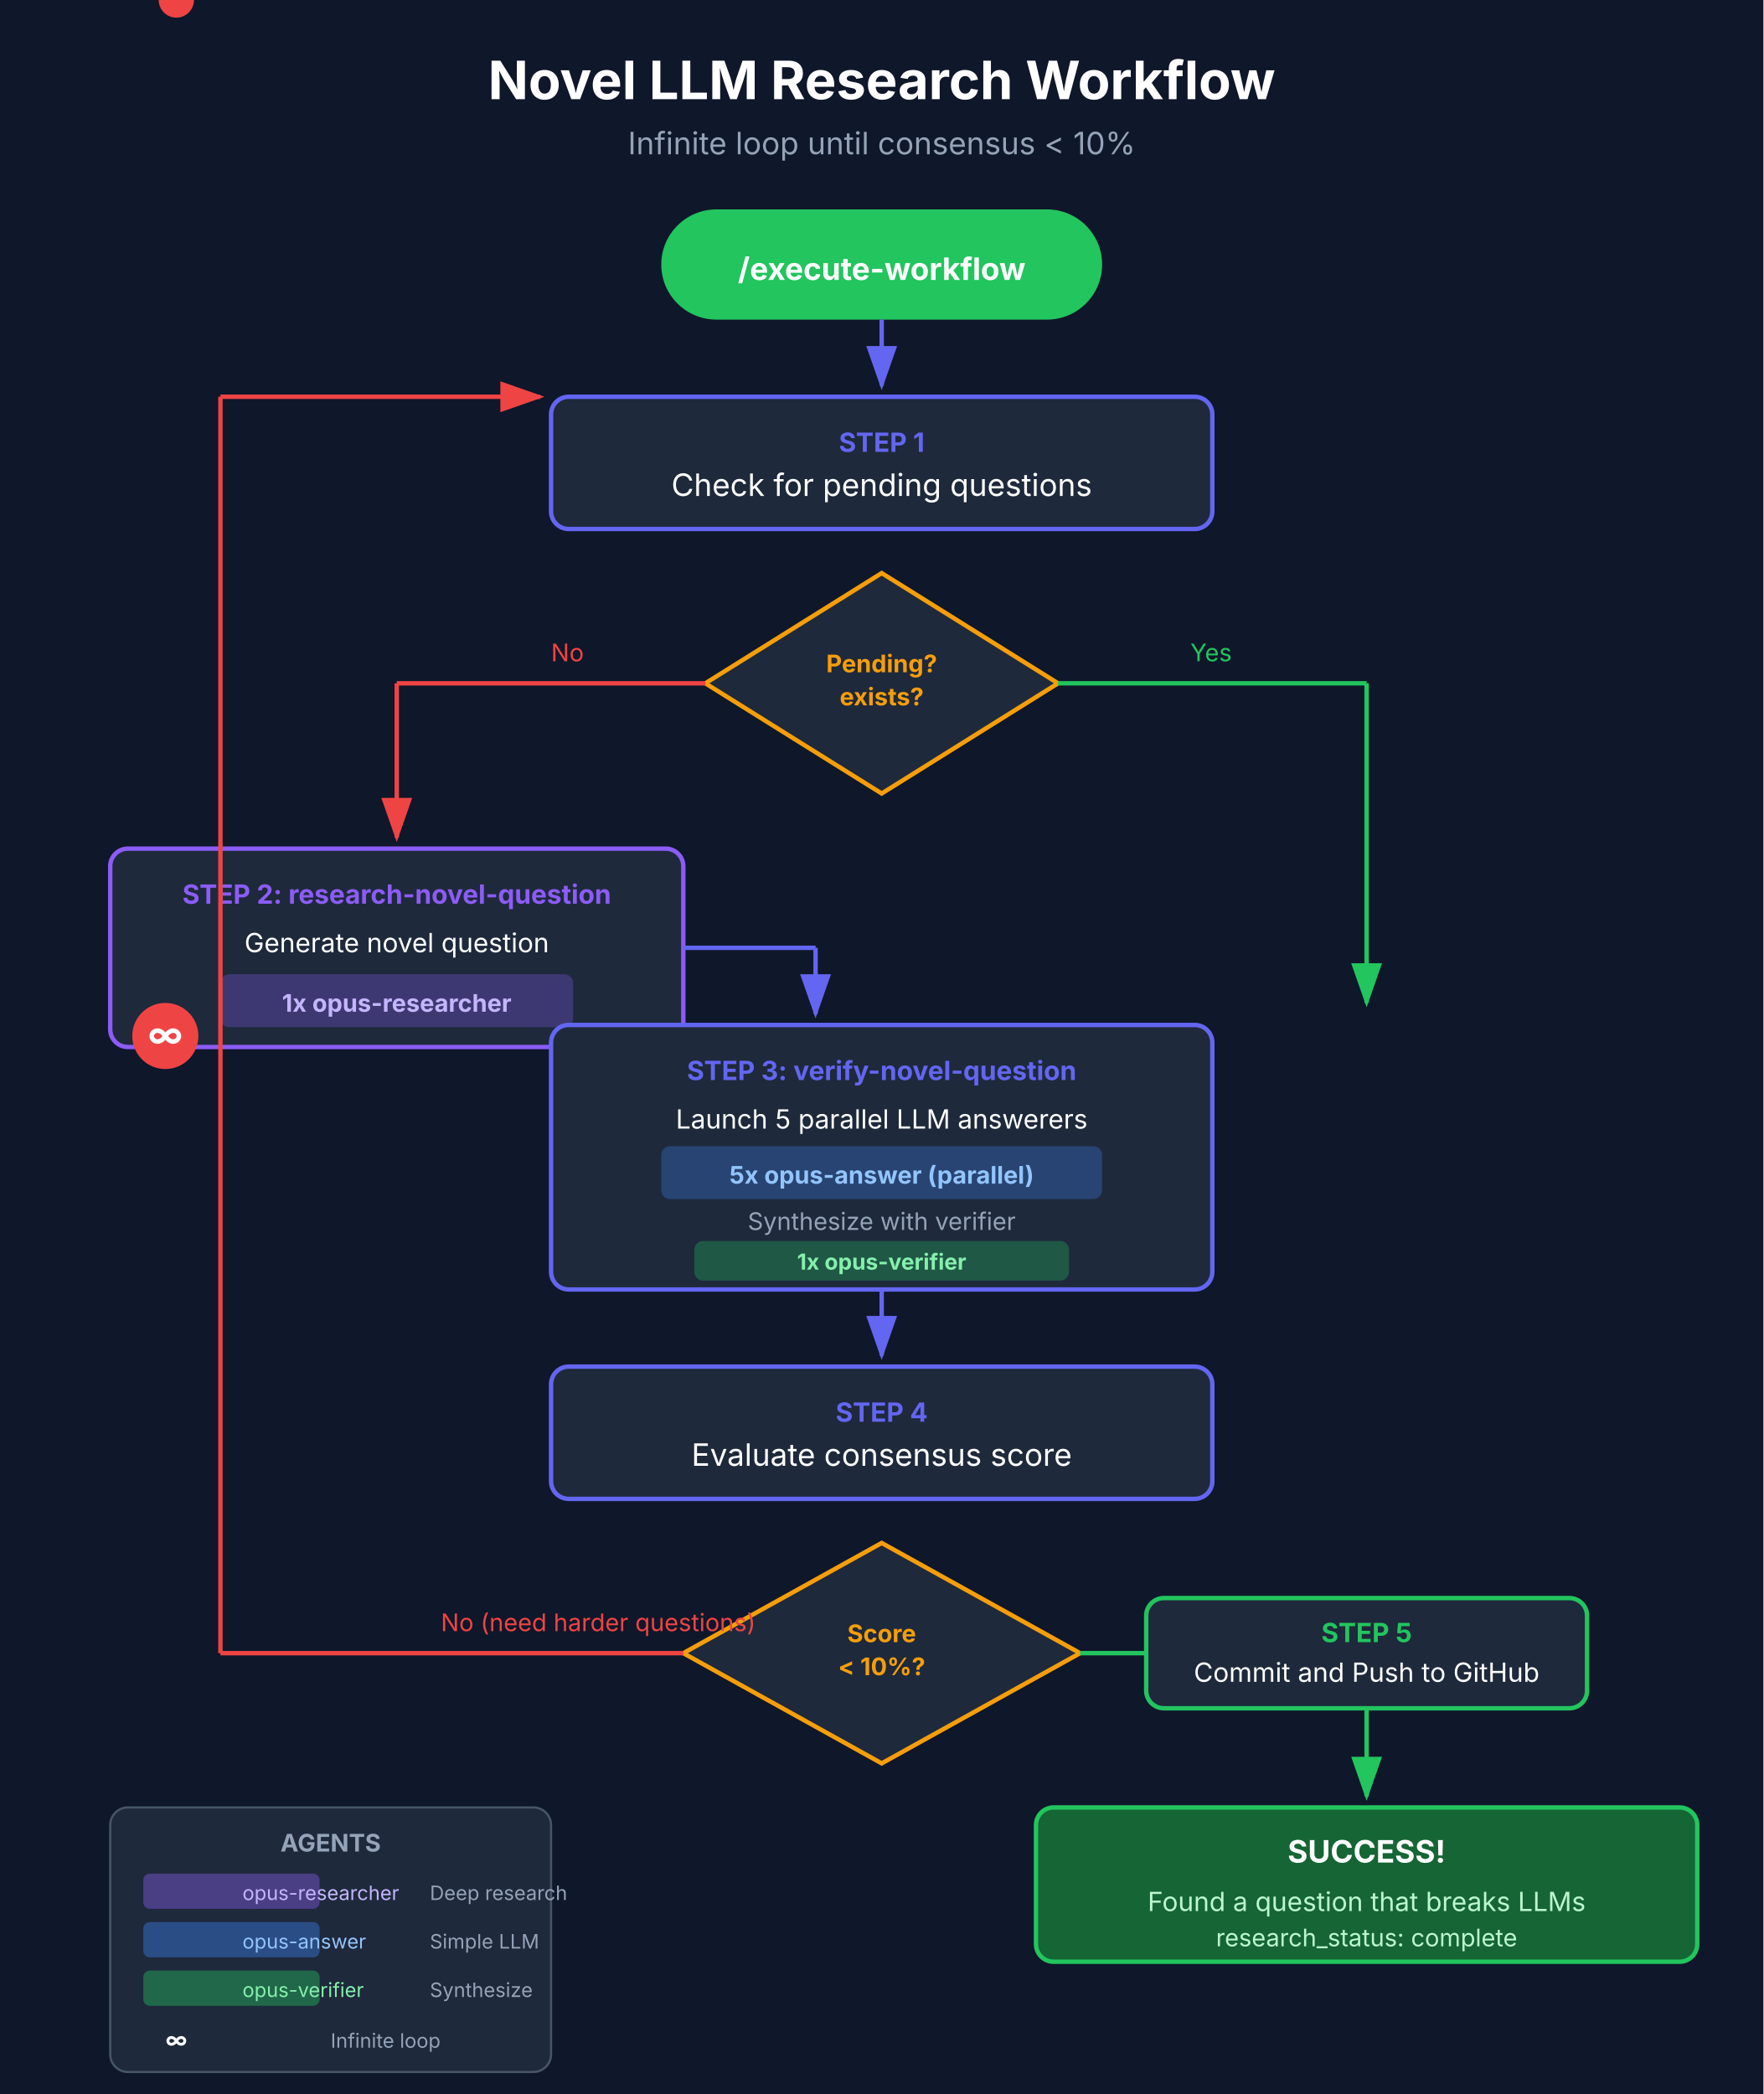
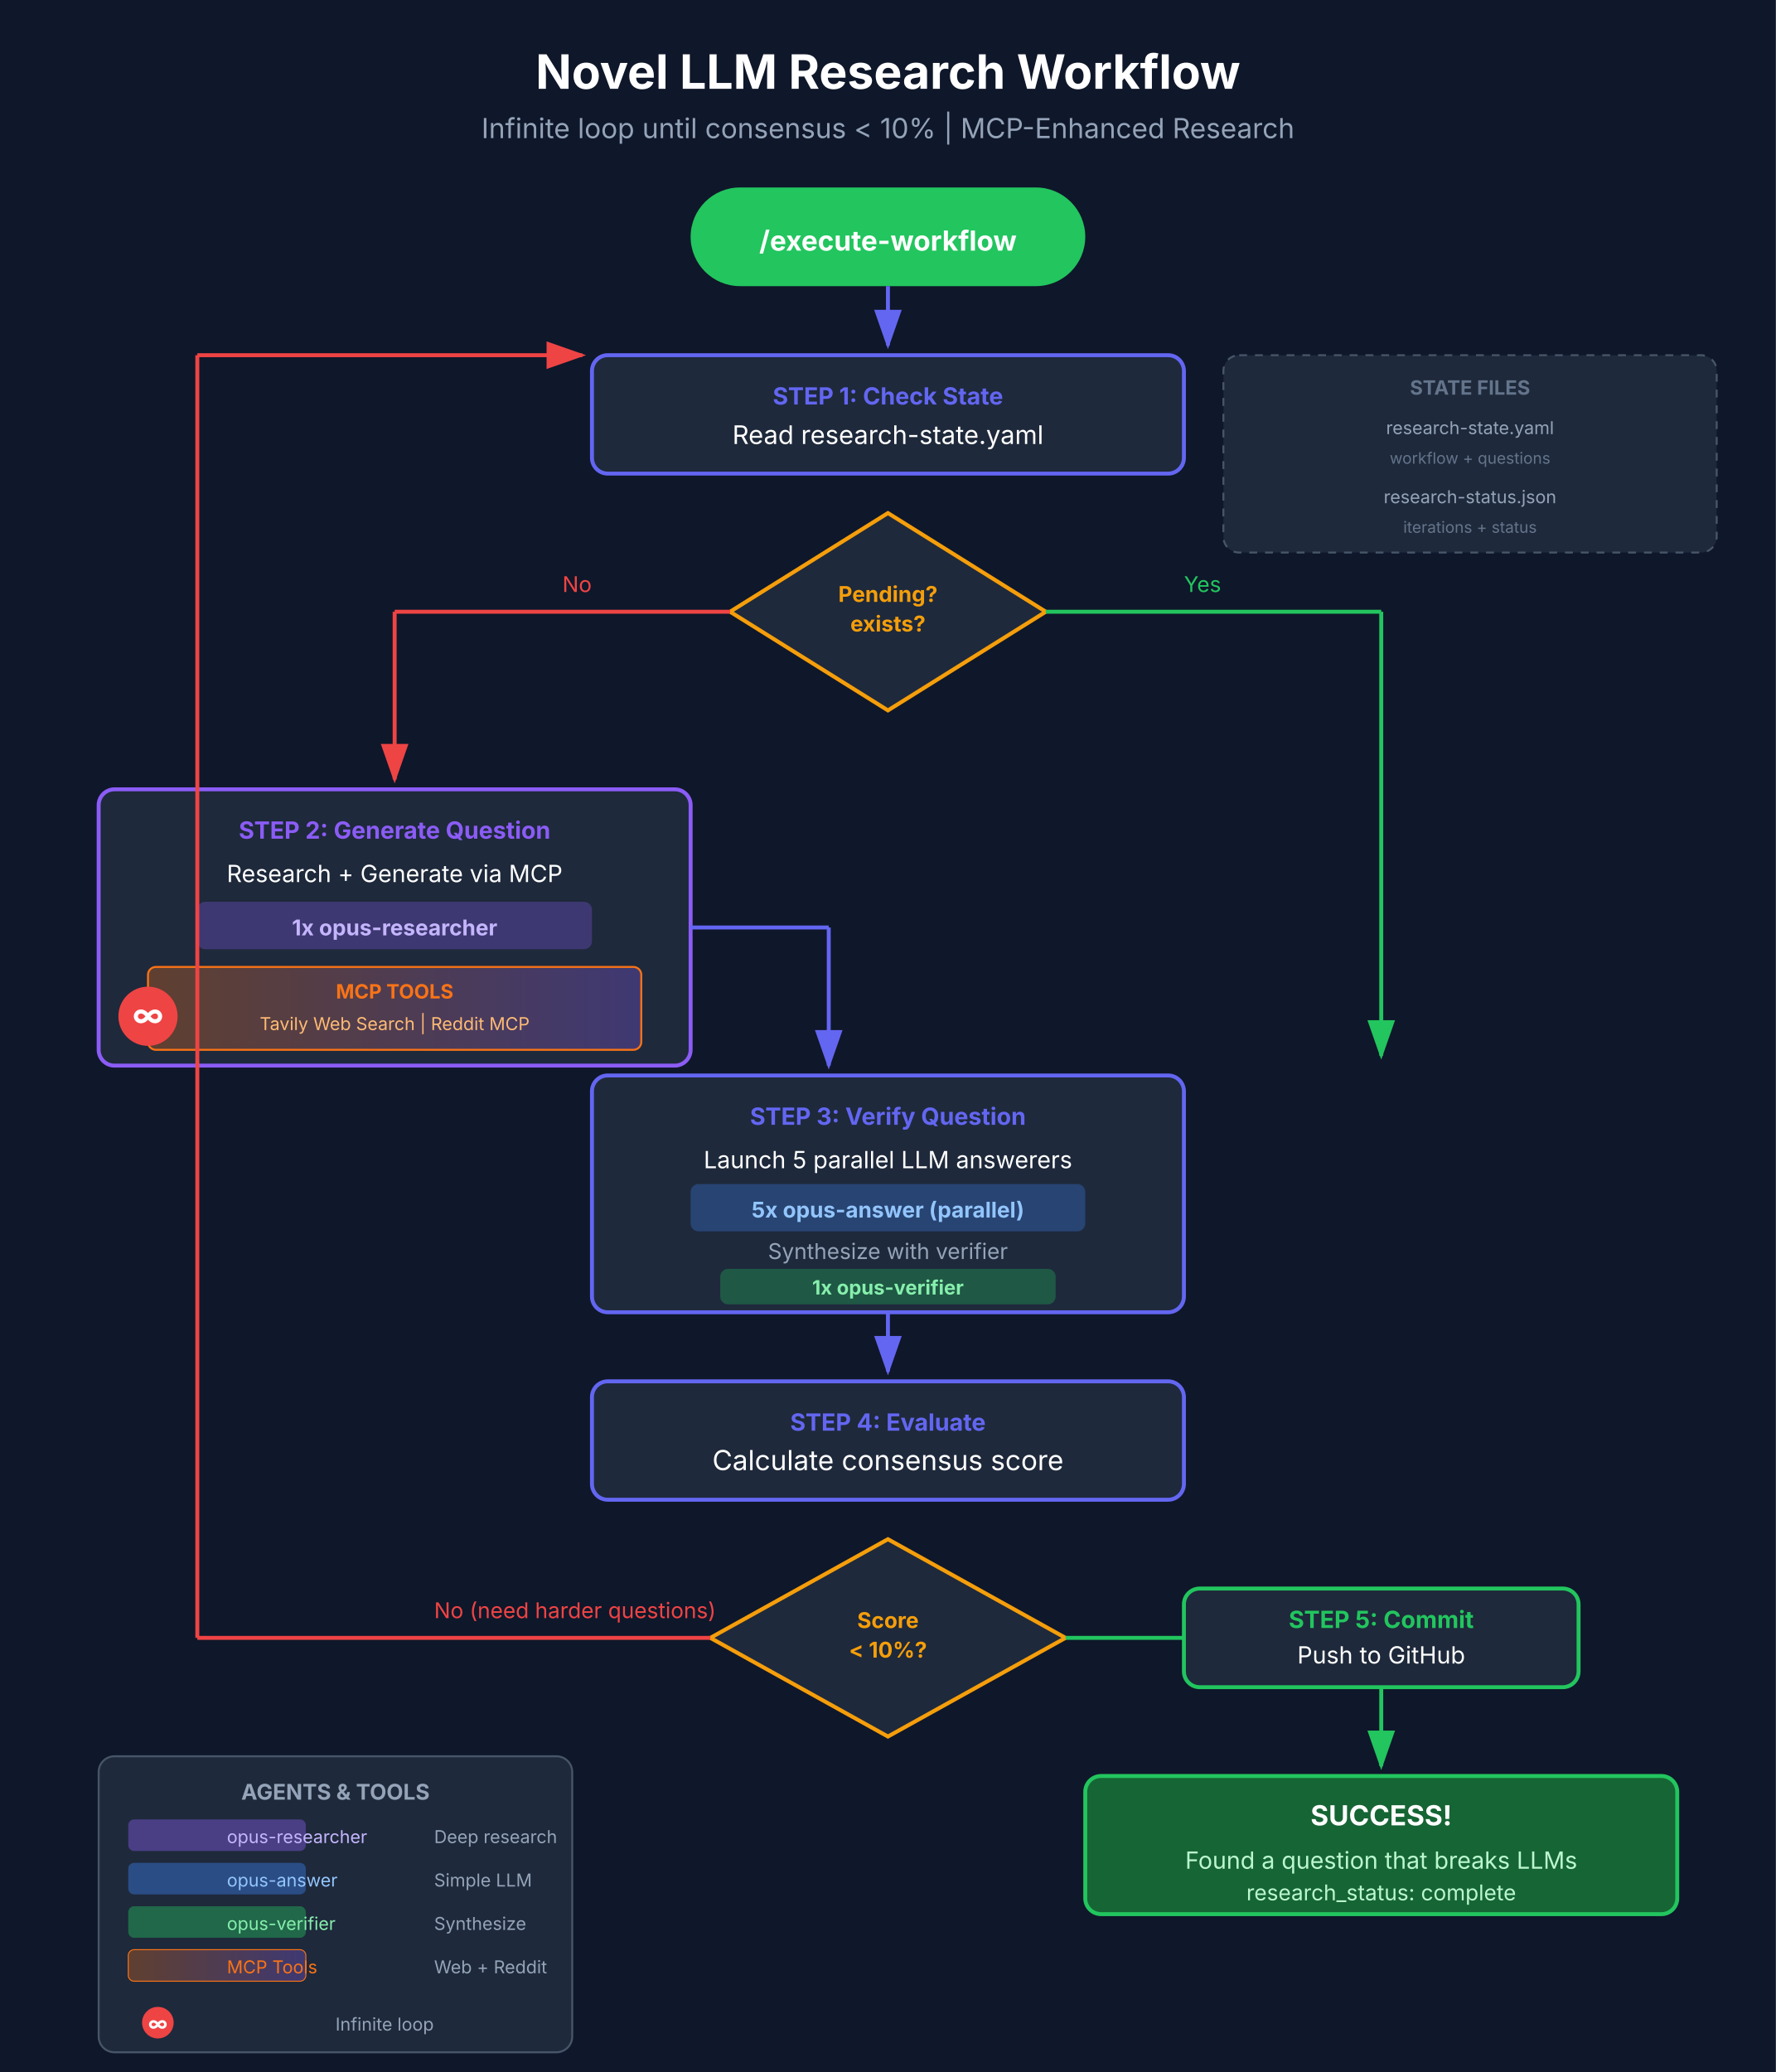
- <svg xmlns="http://www.w3.org/2000/svg" viewBox="0 0 800 950" font-family="system-ui, -apple-system, sans-serif">
+ <svg xmlns="http://www.w3.org/2000/svg" viewBox="0 0 900 1050" font-family="system-ui, -apple-system, sans-serif">
  <defs>
    <marker id="arrowhead" markerWidth="10" markerHeight="7" refX="9" refY="3.5" orient="auto">
      <polygon points="0 0, 10 3.5, 0 7" fill="#6366f1" />
    </marker>
    <marker id="arrowhead-red" markerWidth="10" markerHeight="7" refX="9" refY="3.5" orient="auto">
      <polygon points="0 0, 10 3.5, 0 7" fill="#ef4444" />
    </marker>
    <marker id="arrowhead-green" markerWidth="10" markerHeight="7" refX="9" refY="3.5" orient="auto">
      <polygon points="0 0, 10 3.5, 0 7" fill="#22c55e" />
    </marker>
+     <marker id="arrowhead-orange" markerWidth="10" markerHeight="7" refX="9" refY="3.5" orient="auto">
+       <polygon points="0 0, 10 3.5, 0 7" fill="#f97316" />
+     </marker>
+     <linearGradient id="mcpGradient" x1="0%" y1="0%" x2="100%" y2="0%">
+       <stop offset="0%" style="stop-color:#f97316;stop-opacity:0.3" />
+       <stop offset="100%" style="stop-color:#8b5cf6;stop-opacity:0.3" />
+     </linearGradient>
  </defs>
-   <rect width="800" height="950" fill="#0f172a" />
-   <text x="400" y="45" text-anchor="middle" fill="white" font-size="24" font-weight="bold">Novel LLM Research Workflow</text>
-   <text x="400" y="70" text-anchor="middle" fill="#94a3b8" font-size="14">Infinite loop until consensus &lt; 10%</text>
-   <rect x="300" y="95" width="200" height="50" rx="25" fill="#22c55e" />
-   <text x="400" y="127" text-anchor="middle" fill="white" font-size="14" font-weight="bold">/execute-workflow</text>
-   <line x1="400" y1="145" x2="400" y2="175" stroke="#6366f1" stroke-width="2" marker-end="url(#arrowhead)" />
-   <rect x="250" y="180" width="300" height="60" rx="8" fill="#1e293b" stroke="#6366f1" stroke-width="2" />
-   <text x="400" y="205" text-anchor="middle" fill="#6366f1" font-size="12" font-weight="bold">STEP 1</text>
-   <text x="400" y="225" text-anchor="middle" fill="white" font-size="14">Check for pending questions</text>
-   <polygon points="400,260 480,310 400,360 320,310" fill="#1e293b" stroke="#f59e0b" stroke-width="2" />
-   <text x="400" y="305" text-anchor="middle" fill="#f59e0b" font-size="11" font-weight="bold">Pending?</text>
-   <text x="400" y="320" text-anchor="middle" fill="#f59e0b" font-size="11" font-weight="bold">exists?</text>
-   <line x1="320" y1="310" x2="180" y2="310" stroke="#ef4444" stroke-width="2" />
-   <line x1="180" y1="310" x2="180" y2="380" stroke="#ef4444" stroke-width="2" marker-end="url(#arrowhead-red)" />
-   <text x="250" y="300" fill="#ef4444" font-size="11">No</text>
-   <line x1="480" y1="310" x2="620" y2="310" stroke="#22c55e" stroke-width="2" />
-   <line x1="620" y1="310" x2="620" y2="455" stroke="#22c55e" stroke-width="2" marker-end="url(#arrowhead-green)" />
-   <text x="540" y="300" fill="#22c55e" font-size="11">Yes</text>
-   <rect x="50" y="385" width="260" height="90" rx="8" fill="#1e293b" stroke="#8b5cf6" stroke-width="2" />
-   <text x="180" y="410" text-anchor="middle" fill="#8b5cf6" font-size="12" font-weight="bold">STEP 2: research-novel-question</text>
-   <text x="180" y="432" text-anchor="middle" fill="white" font-size="12">Generate novel question</text>
-   <rect x="100" y="442" width="160" height="24" rx="4" fill="#8b5cf6" opacity="0.3" />
-   <text x="180" y="459" text-anchor="middle" fill="#c4b5fd" font-size="11" font-weight="bold">1x opus-researcher</text>
-   <line x1="310" y1="430" x2="370" y2="430" stroke="#6366f1" stroke-width="2" />
-   <line x1="370" y1="430" x2="370" y2="460" stroke="#6366f1" stroke-width="2" marker-end="url(#arrowhead)" />
-   <rect x="250" y="465" width="300" height="120" rx="8" fill="#1e293b" stroke="#6366f1" stroke-width="2" />
-   <text x="400" y="490" text-anchor="middle" fill="#6366f1" font-size="12" font-weight="bold">STEP 3: verify-novel-question</text>
-   <text x="400" y="512" text-anchor="middle" fill="white" font-size="12">Launch 5 parallel LLM answerers</text>
-   <rect x="300" y="520" width="200" height="24" rx="4" fill="#3b82f6" opacity="0.3" />
-   <text x="400" y="537" text-anchor="middle" fill="#93c5fd" font-size="11" font-weight="bold">5x opus-answer (parallel)</text>
-   <text x="400" y="558" text-anchor="middle" fill="#94a3b8" font-size="11">Synthesize with verifier</text>
-   <rect x="315" y="563" width="170" height="18" rx="4" fill="#22c55e" opacity="0.3" />
-   <text x="400" y="576" text-anchor="middle" fill="#86efac" font-size="10" font-weight="bold">1x opus-verifier</text>
-   <line x1="400" y1="585" x2="400" y2="615" stroke="#6366f1" stroke-width="2" marker-end="url(#arrowhead)" />
-   <rect x="250" y="620" width="300" height="60" rx="8" fill="#1e293b" stroke="#6366f1" stroke-width="2" />
-   <text x="400" y="645" text-anchor="middle" fill="#6366f1" font-size="12" font-weight="bold">STEP 4</text>
-   <text x="400" y="665" text-anchor="middle" fill="white" font-size="14">Evaluate consensus score</text>
-   <polygon points="400,700 490,750 400,800 310,750" fill="#1e293b" stroke="#f59e0b" stroke-width="2" />
-   <text x="400" y="745" text-anchor="middle" fill="#f59e0b" font-size="11" font-weight="bold">Score</text>
-   <text x="400" y="760" text-anchor="middle" fill="#f59e0b" font-size="11" font-weight="bold">&lt; 10%?</text>
-   <line x1="310" y1="750" x2="100" y2="750" stroke="#ef4444" stroke-width="2" />
-   <line x1="100" y1="750" x2="100" y2="180" stroke="#ef4444" stroke-width="2" />
-   <line x1="100" y1="180" x2="245" y2="180" stroke="#ef4444" stroke-width="2" marker-end="url(#arrowhead-red)" />
-   <text x="200" y="740" fill="#ef4444" font-size="11">No (need harder questions)</text>
-   <rect x="60" y="455" width="30" height="30" rx="15" fill="#ef4444" />
-   <text x="75" y="475" text-anchor="middle" fill="white" font-size="16" font-weight="bold">∞</text>
-   <line x1="490" y1="750" x2="620" y2="750" stroke="#22c55e" stroke-width="2" />
-   <text x="540" y="740" fill="#22c55e" font-size="11">Yes</text>
-   <rect x="520" y="725" width="200" height="50" rx="8" fill="#1e293b" stroke="#22c55e" stroke-width="2" />
-   <text x="620" y="745" text-anchor="middle" fill="#22c55e" font-size="12" font-weight="bold">STEP 5</text>
-   <text x="620" y="763" text-anchor="middle" fill="white" font-size="12">Commit and Push to GitHub</text>
-   <line x1="620" y1="775" x2="620" y2="815" stroke="#22c55e" stroke-width="2" marker-end="url(#arrowhead-green)" />
-   <rect x="470" y="820" width="300" height="70" rx="8" fill="#166534" stroke="#22c55e" stroke-width="2" />
-   <text x="620" y="845" text-anchor="middle" fill="white" font-size="14" font-weight="bold">SUCCESS!</text>
-   <text x="620" y="867" text-anchor="middle" fill="#bbf7d0" font-size="12">Found a question that breaks LLMs</text>
-   <text x="620" y="883" text-anchor="middle" fill="#bbf7d0" font-size="11">research_status: complete</text>
-   <rect x="50" y="820" width="200" height="120" rx="8" fill="#1e293b" stroke="#475569" stroke-width="1" />
-   <text x="150" y="840" text-anchor="middle" fill="#94a3b8" font-size="11" font-weight="bold">AGENTS</text>
-   <rect x="65" y="850" width="80" height="16" rx="3" fill="#8b5cf6" opacity="0.4" />
-   <text x="110" y="862" fill="#c4b5fd" font-size="9">opus-researcher</text>
-   <text x="195" y="862" fill="#94a3b8" font-size="9">Deep research</text>
-   <rect x="65" y="872" width="80" height="16" rx="3" fill="#3b82f6" opacity="0.4" />
-   <text x="110" y="884" fill="#93c5fd" font-size="9">opus-answer</text>
-   <text x="195" y="884" fill="#94a3b8" font-size="9">Simple LLM</text>
-   <rect x="65" y="894" width="80" height="16" rx="3" fill="#22c55e" opacity="0.4" />
-   <text x="110" y="906" fill="#86efac" font-size="9">opus-verifier</text>
-   <text x="195" y="906" fill="#94a3b8" font-size="9">Synthesize</text>
-   <circle cx="80" y="925" r="8" fill="#ef4444" />
-   <text x="80" y="929" text-anchor="middle" fill="white" font-size="10" font-weight="bold">∞</text>
-   <text x="150" y="929" fill="#94a3b8" font-size="9">Infinite loop</text>
+   <rect width="900" height="1050" fill="#0f172a" />
+   <text x="450" y="45" text-anchor="middle" fill="white" font-size="24" font-weight="bold">Novel LLM Research Workflow</text>
+   <text x="450" y="70" text-anchor="middle" fill="#94a3b8" font-size="14">Infinite loop until consensus &lt; 10% | MCP-Enhanced Research</text>
+   <rect x="350" y="95" width="200" height="50" rx="25" fill="#22c55e" />
+   <text x="450" y="127" text-anchor="middle" fill="white" font-size="14" font-weight="bold">/execute-workflow</text>
+   <line x1="450" y1="145" x2="450" y2="175" stroke="#6366f1" stroke-width="2" marker-end="url(#arrowhead)" />
+   <rect x="300" y="180" width="300" height="60" rx="8" fill="#1e293b" stroke="#6366f1" stroke-width="2" />
+   <text x="450" y="205" text-anchor="middle" fill="#6366f1" font-size="12" font-weight="bold">STEP 1: Check State</text>
+   <text x="450" y="225" text-anchor="middle" fill="white" font-size="13">Read research-state.yaml</text>
+   <polygon points="450,260 530,310 450,360 370,310" fill="#1e293b" stroke="#f59e0b" stroke-width="2" />
+   <text x="450" y="305" text-anchor="middle" fill="#f59e0b" font-size="11" font-weight="bold">Pending?</text>
+   <text x="450" y="320" text-anchor="middle" fill="#f59e0b" font-size="11" font-weight="bold">exists?</text>
+   <line x1="370" y1="310" x2="200" y2="310" stroke="#ef4444" stroke-width="2" />
+   <line x1="200" y1="310" x2="200" y2="395" stroke="#ef4444" stroke-width="2" marker-end="url(#arrowhead-red)" />
+   <text x="285" y="300" fill="#ef4444" font-size="11">No</text>
+   <line x1="530" y1="310" x2="700" y2="310" stroke="#22c55e" stroke-width="2" />
+   <line x1="700" y1="310" x2="700" y2="535" stroke="#22c55e" stroke-width="2" marker-end="url(#arrowhead-green)" />
+   <text x="600" y="300" fill="#22c55e" font-size="11">Yes</text>
+   <rect x="50" y="400" width="300" height="140" rx="8" fill="#1e293b" stroke="#8b5cf6" stroke-width="2" />
+   <text x="200" y="425" text-anchor="middle" fill="#8b5cf6" font-size="12" font-weight="bold">STEP 2: Generate Question</text>
+   <text x="200" y="447" text-anchor="middle" fill="white" font-size="12">Research + Generate via MCP</text>
+   <rect x="100" y="457" width="200" height="24" rx="4" fill="#8b5cf6" opacity="0.3" />
+   <text x="200" y="474" text-anchor="middle" fill="#c4b5fd" font-size="11" font-weight="bold">1x opus-researcher</text>
+   <rect x="75" y="490" width="250" height="42" rx="4" fill="url(#mcpGradient)" stroke="#f97316" stroke-width="1" />
+   <text x="200" y="506" text-anchor="middle" fill="#f97316" font-size="10" font-weight="bold">MCP TOOLS</text>
+   <text x="200" y="522" text-anchor="middle" fill="#fdba74" font-size="9">Tavily Web Search | Reddit MCP</text>
+   <line x1="350" y1="470" x2="420" y2="470" stroke="#6366f1" stroke-width="2" />
+   <line x1="420" y1="470" x2="420" y2="540" stroke="#6366f1" stroke-width="2" marker-end="url(#arrowhead)" />
+   <rect x="300" y="545" width="300" height="120" rx="8" fill="#1e293b" stroke="#6366f1" stroke-width="2" />
+   <text x="450" y="570" text-anchor="middle" fill="#6366f1" font-size="12" font-weight="bold">STEP 3: Verify Question</text>
+   <text x="450" y="592" text-anchor="middle" fill="white" font-size="12">Launch 5 parallel LLM answerers</text>
+   <rect x="350" y="600" width="200" height="24" rx="4" fill="#3b82f6" opacity="0.3" />
+   <text x="450" y="617" text-anchor="middle" fill="#93c5fd" font-size="11" font-weight="bold">5x opus-answer (parallel)</text>
+   <text x="450" y="638" text-anchor="middle" fill="#94a3b8" font-size="11">Synthesize with verifier</text>
+   <rect x="365" y="643" width="170" height="18" rx="4" fill="#22c55e" opacity="0.3" />
+   <text x="450" y="656" text-anchor="middle" fill="#86efac" font-size="10" font-weight="bold">1x opus-verifier</text>
+   <line x1="450" y1="665" x2="450" y2="695" stroke="#6366f1" stroke-width="2" marker-end="url(#arrowhead)" />
+   <rect x="300" y="700" width="300" height="60" rx="8" fill="#1e293b" stroke="#6366f1" stroke-width="2" />
+   <text x="450" y="725" text-anchor="middle" fill="#6366f1" font-size="12" font-weight="bold">STEP 4: Evaluate</text>
+   <text x="450" y="745" text-anchor="middle" fill="white" font-size="14">Calculate consensus score</text>
+   <polygon points="450,780 540,830 450,880 360,830" fill="#1e293b" stroke="#f59e0b" stroke-width="2" />
+   <text x="450" y="825" text-anchor="middle" fill="#f59e0b" font-size="11" font-weight="bold">Score</text>
+   <text x="450" y="840" text-anchor="middle" fill="#f59e0b" font-size="11" font-weight="bold">&lt; 10%?</text>
+   <line x1="360" y1="830" x2="100" y2="830" stroke="#ef4444" stroke-width="2" />
+   <line x1="100" y1="830" x2="100" y2="180" stroke="#ef4444" stroke-width="2" />
+   <line x1="100" y1="180" x2="295" y2="180" stroke="#ef4444" stroke-width="2" marker-end="url(#arrowhead-red)" />
+   <text x="220" y="820" fill="#ef4444" font-size="11">No (need harder questions)</text>
+   <rect x="60" y="500" width="30" height="30" rx="15" fill="#ef4444" />
+   <text x="75" y="520" text-anchor="middle" fill="white" font-size="16" font-weight="bold">∞</text>
+   <line x1="540" y1="830" x2="700" y2="830" stroke="#22c55e" stroke-width="2" />
+   <text x="610" y="820" fill="#22c55e" font-size="11">Yes</text>
+   <rect x="600" y="805" width="200" height="50" rx="8" fill="#1e293b" stroke="#22c55e" stroke-width="2" />
+   <text x="700" y="825" text-anchor="middle" fill="#22c55e" font-size="12" font-weight="bold">STEP 5: Commit</text>
+   <text x="700" y="843" text-anchor="middle" fill="white" font-size="12">Push to GitHub</text>
+   <line x1="700" y1="855" x2="700" y2="895" stroke="#22c55e" stroke-width="2" marker-end="url(#arrowhead-green)" />
+   <rect x="550" y="900" width="300" height="70" rx="8" fill="#166534" stroke="#22c55e" stroke-width="2" />
+   <text x="700" y="925" text-anchor="middle" fill="white" font-size="14" font-weight="bold">SUCCESS!</text>
+   <text x="700" y="947" text-anchor="middle" fill="#bbf7d0" font-size="12">Found a question that breaks LLMs</text>
+   <text x="700" y="963" text-anchor="middle" fill="#bbf7d0" font-size="11">research_status: complete</text>
+   <rect x="50" y="890" width="240" height="150" rx="8" fill="#1e293b" stroke="#475569" stroke-width="1" />
+   <text x="170" y="912" text-anchor="middle" fill="#94a3b8" font-size="11" font-weight="bold">AGENTS &amp; TOOLS</text>
+   <rect x="65" y="922" width="90" height="16" rx="3" fill="#8b5cf6" opacity="0.4" />
+   <text x="115" y="934" fill="#c4b5fd" font-size="9">opus-researcher</text>
+   <text x="220" y="934" fill="#94a3b8" font-size="9">Deep research</text>
+   <rect x="65" y="944" width="90" height="16" rx="3" fill="#3b82f6" opacity="0.4" />
+   <text x="115" y="956" fill="#93c5fd" font-size="9">opus-answer</text>
+   <text x="220" y="956" fill="#94a3b8" font-size="9">Simple LLM</text>
+   <rect x="65" y="966" width="90" height="16" rx="3" fill="#22c55e" opacity="0.4" />
+   <text x="115" y="978" fill="#86efac" font-size="9">opus-verifier</text>
+   <text x="220" y="978" fill="#94a3b8" font-size="9">Synthesize</text>
+   <rect x="65" y="988" width="90" height="16" rx="3" fill="url(#mcpGradient)" stroke="#f97316" stroke-width="0.5" />
+   <text x="115" y="1000" fill="#f97316" font-size="9">MCP Tools</text>
+   <text x="220" y="1000" fill="#94a3b8" font-size="9">Web + Reddit</text>
+   <circle cx="80" cy="1025" r="8" fill="#ef4444" />
+   <text x="80" y="1029" text-anchor="middle" fill="white" font-size="10" font-weight="bold">∞</text>
+   <text x="170" y="1029" fill="#94a3b8" font-size="9">Infinite loop</text>
+   <rect x="620" y="180" width="250" height="100" rx="8" fill="#1e293b" stroke="#475569" stroke-width="1" stroke-dasharray="4" />
+   <text x="745" y="200" text-anchor="middle" fill="#64748b" font-size="10" font-weight="bold">STATE FILES</text>
+   <text x="745" y="220" text-anchor="middle" fill="#94a3b8" font-size="9">research-state.yaml</text>
+   <text x="745" y="235" text-anchor="middle" fill="#64748b" font-size="8">workflow + questions</text>
+   <text x="745" y="255" text-anchor="middle" fill="#94a3b8" font-size="9">research-status.json</text>
+   <text x="745" y="270" text-anchor="middle" fill="#64748b" font-size="8">iterations + status</text>
</svg>
